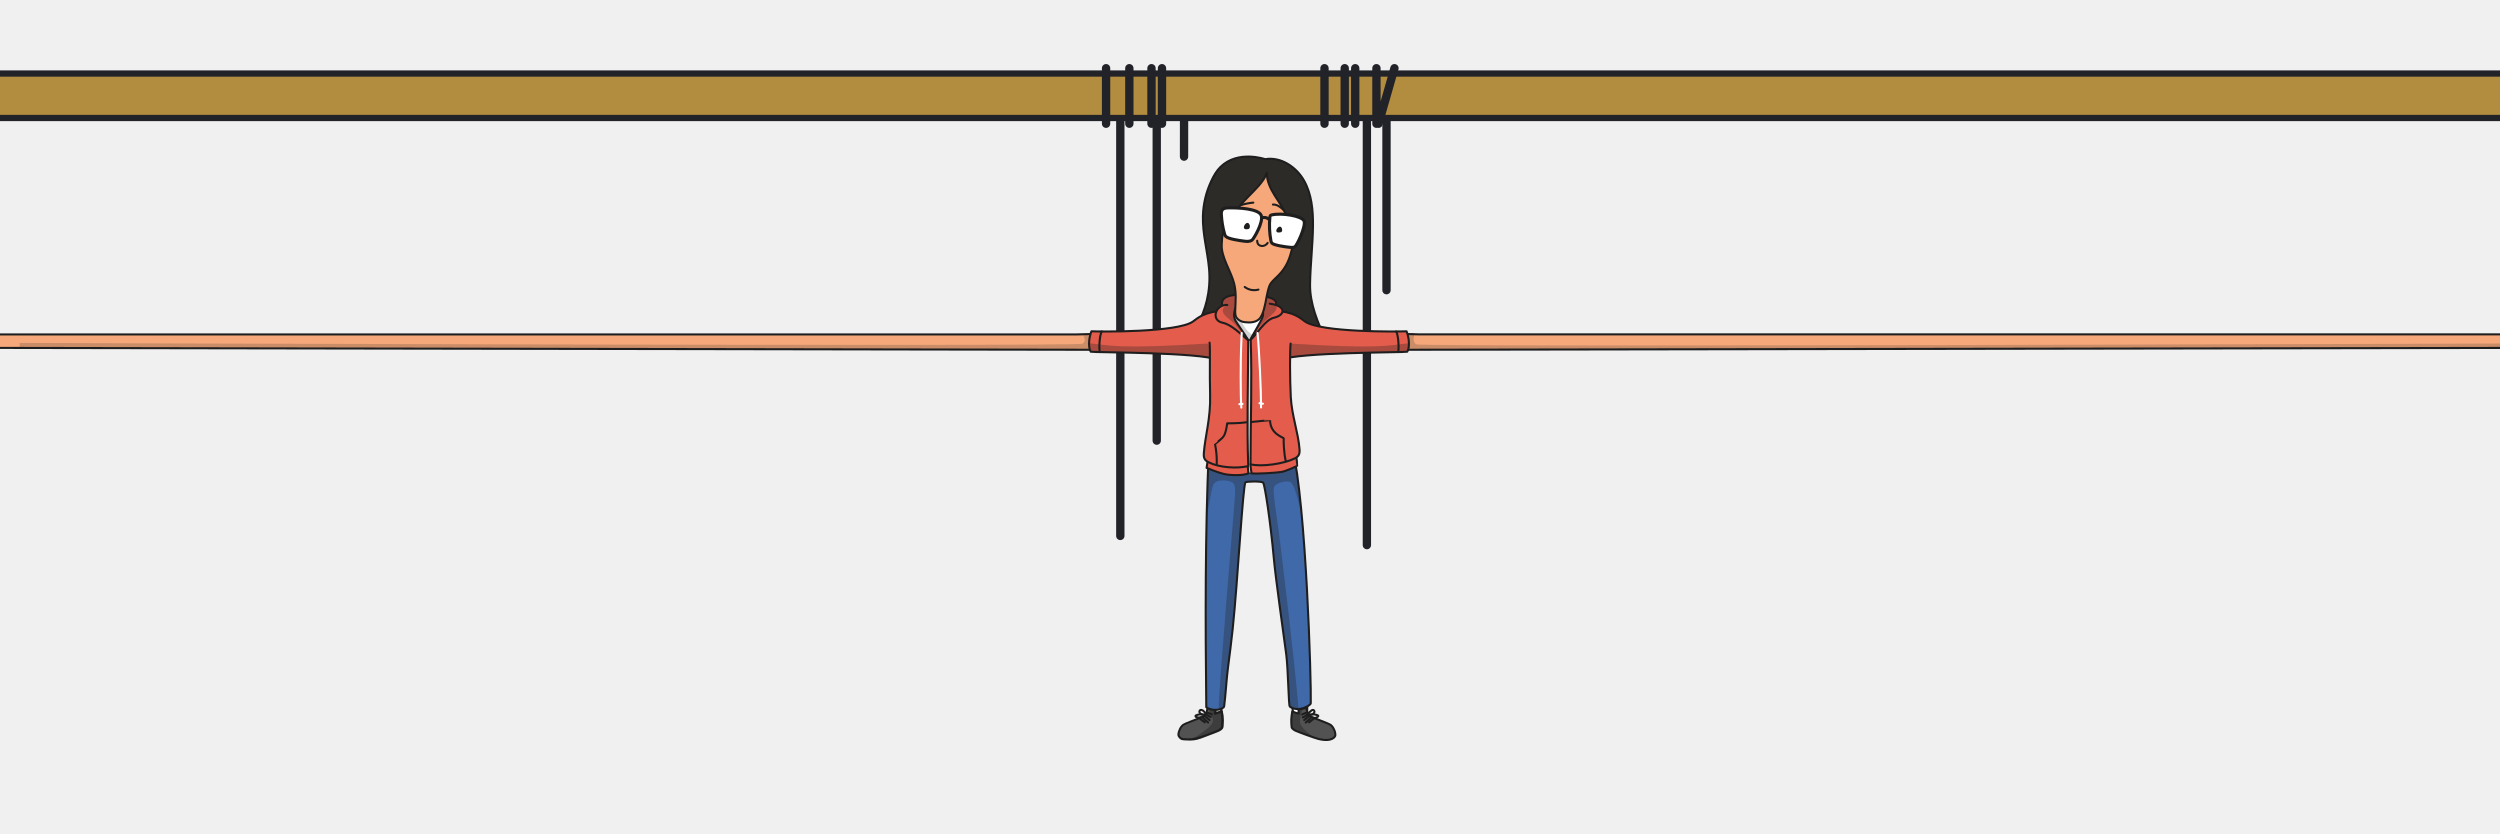
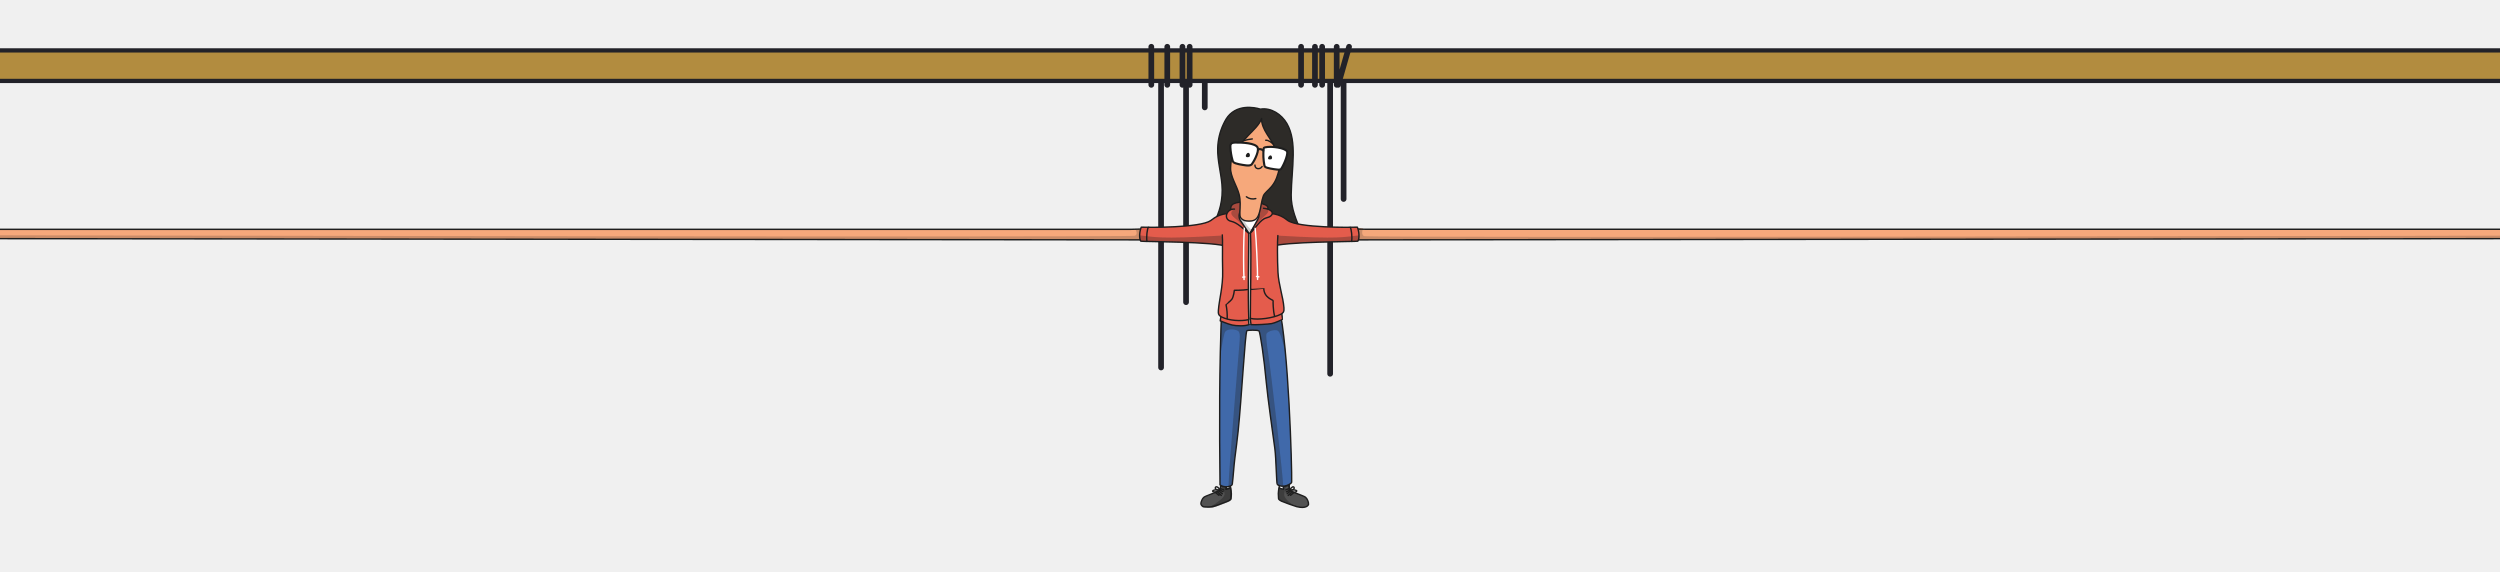
- <svg xmlns="http://www.w3.org/2000/svg" width="2400" height="800" viewBox="0 0 2400 800">
-   <path d="M1136.67 102.36c.07-2.08 0 48 0 48M1110.47 105.12v317.9M1075.5 105.12v409.36M1312.21 105.12v418.17" fill="none" stroke="#222229" stroke-linecap="round" stroke-linejoin="round" stroke-width="8" />
-   <path d="M1214.53 152.81c14.84-2.54 29.74 7.26 37.21 20.33s8.88 28.72 8.72 43.78c-.2 18.68-2.54 37.3-2.8 56s7.26 36.48 15.11 53.44c-14.51 5.17-111 22.4-136.09 3.88-.49-.36 28.12-26.82 24-72.5-1.51-16.81-6.32-33.34-5.88-50.21a84.32 84.32 0 018.11-33.92c2.32-4.91 5-9.76 8.93-13.53 16.89-16.29 42.69-7.27 42.69-7.27z" fill="#2d2b28" stroke="#1e1e1e" stroke-miterlimit="10" stroke-width="2" />
-   <path d="M1241.47 686.7c-.8-9.35-2.93-29.74-2.36-30.29.33-.32 13.06.11 16.18-2.59.3-.25-.17 25.68-.49 32.09M1159.85 681.66c.11-8 .05-24.15.05-24.15a23.44 23.44 0 0014.74.73c-1.05 9.52-1.66 19.48-2.71 29" fill="#fff" stroke="#1e1e1e" stroke-linecap="round" stroke-linejoin="round" stroke-width="2" />
-   <path d="M1254.27 680.17s.62 5.41 2.6 6.93c2.34 1.8 18.49 7.13 20.79 9a11.29 11.29 0 013.06 4.38 11.15 11.15 0 011.2 5.55c-.09.85-2.62 6.74-16.56 3.28-2.85-.7-18.79-6.51-21.45-7.75a8.5 8.5 0 01-2.26-1.36c-1.21-1.1-1.65-1.16-1.73-2.79a52.22 52.22 0 01-.29-6.48 65.5 65.5 0 01.94-8 31.89 31.89 0 006.21 2.14c-.12-.86-.21-3.77-.21-3.77s6.67-2.09 7.7-1.13z" fill="#525252" stroke="#1e1e1e" stroke-linecap="round" stroke-linejoin="round" stroke-width="2" />
-   <path d="M1261.41 689.7c-.92.92-4.14 3.25-4.63 3.73M1258.62 688.84a62.91 62.91 0 01-5.13 4.8M1256.59 687.56a3.16 3.16 0 00-.86.64 34.84 34.84 0 01-3.7 3M1254.85 686.29c0-.11-.23 0-.32.05a8.63 8.63 0 01-3.75 2.28M1254.67 684.05a2.58 2.58 0 00-1 .32 24.81 24.81 0 01-3.33 1.27c-.14 0-.33.18-.24.3M1255.89 685.32a12.18 12.18 0 013.94-3.77 1.79 1.79 0 011.36.24 1.85 1.85 0 01.47 2.29 3.56 3.56 0 01-1.89 1.62 7 7 0 01-2.54.56 2.52 2.52 0 01-1.43-.29" fill="none" stroke="#1e1e1e" stroke-linecap="round" stroke-linejoin="round" stroke-width="2" />
-   <path d="M1256.29 686a6.36 6.36 0 002.57 0 10.14 10.14 0 016.12.72 1.14 1.14 0 01.61.61c.08.28-2.07 2.82-5.74 1.55" fill="none" stroke="#1e1e1e" stroke-linecap="round" stroke-linejoin="round" stroke-width="2" />
-   <path d="M1247.86 692.35c.17-4 1.54-8.15 2.81-12.12-2 .4-4.1 1-4.1 1s.09 2.91.21 3.77a31.89 31.89 0 01-6.21-2.14c-.67 2.87-.71 12.83-.65 14.47.16 4.23 17.5 9.43 22.94 11.19-2.34-1.16-15.28-9.7-15-16.17z" fill="#1e1e1e" opacity=".4" />
-   <path d="M1159 680.17s-.61 5.41-2.59 6.93c-2.34 1.8-18.49 7.13-20.8 9a11.5 11.5 0 00-3.06 4.38 11.14 11.14 0 00-1.19 5.55c.09.85 2.43 3.34 3.2 3.44a40.74 40.74 0 0013.36-.16c2.88-.57 18.78-6.51 21.44-7.75a8.4 8.4 0 002.27-1.36c1.21-1.1 1.65-1.16 1.73-2.79a54.23 54.23 0 00.29-6.48 63.67 63.67 0 00-1-8 31.8 31.8 0 01-6.2 2.14c.12-.86.21-3.77.21-3.77s-6.6-2.09-7.66-1.13z" fill="#525252" />
-   <path d="M1158.14 679.93c-.35 2.12-.72 5.5-2.76 6.67a57 57 0 01-7.89 3.33c-3.13 1.21-6.28 2.38-9.36 3.72a18.29 18.29 0 00-2.77 1.37 11.77 11.77 0 00-3.83 5.32c-.78 1.83-1.83 4.67-.84 6.6a7.9 7.9 0 003.26 3.34 12 12 0 003.49.5 42.8 42.8 0 004.8.19 28.5 28.5 0 006.57-.77 78.28 78.28 0 008-2.74c3.24-1.23 6.48-2.45 9.71-3.71 1.09-.42 2.19-.84 3.27-1.31 1.66-.71 4-2 4.55-3.85a18.23 18.23 0 00.37-3.39 31.4 31.4 0 00.18-3.63 49.35 49.35 0 00-1-9 1.22 1.22 0 00-1.77-.72 32.45 32.45 0 01-5.91 2l1.51 1.16a36.62 36.62 0 00.2-3.77 1.19 1.19 0 00-.86-1.14c-1.32-.39-2.65-.73-4-1a10.89 10.89 0 00-2.72-.33 2.91 2.91 0 00-1.19.34c-.18.1-.75.61-.49.41-.72.54 0 1.78.72 1.23-.35.27-.49-.07-.11.05a1.9 1.9 0 00.25 0c.34.06.68.13 1 .18a22 22 0 012.53.46q1.68.38 3.33.9l-.87-1.14c0 1.25-.07 2.52-.23 3.77-.1.81.84 1.31 1.51 1.15a34.72 34.72 0 006.5-2.25l-1.77-.72a54.15 54.15 0 01.93 7.92 51.48 51.48 0 01-.26 5.69c0 .87 0 1.32-.65 1.91a10.86 10.86 0 01-2.71 1.9c-.77.37-1.56.69-2.35 1-5.61 2.24-11.32 4.34-17.11 6.09a33.46 33.46 0 01-12.21.95 5.75 5.75 0 01-2.86-.54 7.39 7.39 0 01-1.71-1.82c-.56-.82-.28-2-.06-2.9a16.23 16.23 0 011.61-4 7.36 7.36 0 013-3.15c1.08-.57 2.22-1 3.35-1.5 3-1.23 6-2.37 9.07-3.56 2.38-.94 5.15-1.75 7.25-3.24 2.25-1.59 2.91-5.26 3.09-7.84.1-.9-1.59-1.15-1.76-.13z" fill="#1e1e1e" />
-   <path d="M1151.89 689.7a20.28 20.28 0 003 2.49 11.86 11.86 0 011.65 1.24M1154.68 688.84a62.91 62.91 0 005.13 4.8M1156.71 687.56c.33.14 3.26 2.76 4.55 3.69l-.09-.11M1158.76 686.34a10.27 10.27 0 003.51 1.89M1158.63 684.05a2.58 2.58 0 011 .32 24.81 24.81 0 003.33 1.27c.14 0 .32.18.23.3M1157.41 685.32a7.28 7.28 0 00-2.66-3.2 3.64 3.64 0 00-1.29-.57 1.8 1.8 0 00-1.36.24 1.87 1.87 0 00-.47 2.29 3.61 3.61 0 001.9 1.62 7 7 0 002.54.56 2.52 2.52 0 001.43-.29" fill="none" stroke="#1e1e1e" stroke-linecap="round" stroke-linejoin="round" stroke-width="2" />
-   <path d="M1157 686a6.42 6.42 0 01-2.58 0 10.1 10.1 0 00-6.11.72 1.14 1.14 0 00-.61.61.78.78 0 00.27.78 2 2 0 00.76.39 7.45 7.45 0 004.62-.1" fill="none" stroke="#1e1e1e" stroke-linecap="round" stroke-linejoin="round" stroke-width="2" />
-   <path d="M1174.87 690.89a76.72 76.72 0 00-1-8.3 1.21 1.21 0 00-1.76-.72 31.35 31.35 0 01-4.28 1.57c0-.72.07-1.45.09-2.17a1.22 1.22 0 00-.88-1.16 33.24 33.24 0 00-6.24-1.36 1.21 1.21 0 00-1 1.81c1.34 2.36 2.54 4.91 3.66 7.39a7.37 7.37 0 01.79 4.8 10.94 10.94 0 01-2.35 4 24.59 24.59 0 01-3.46 3.06c-1.32 1.06-2.65 2.13-4 3.16a60.77 60.77 0 01-8.29 5.45c-1.29.68-.33 2.39.92 2.19 4.54-.72 9-2.71 13.26-4.29 2.34-.87 4.68-1.75 7-2.67a18.55 18.55 0 005.92-3.3c1.2-1.09 1.3-2.29 1.41-3.84a33.4 33.4 0 00.21-5.62z" fill="#1e1e1e" opacity=".4" />
-   <path fill="#f6a87b" d="M2403.2 320.98H1361.75l-67.45-1.69v16.58L2403.2 334v-13.02z" />
-   <path d="M1359.55 330.56c-4.48-2.83-1.53-9.07-1.72-10.63l-12.85-.62-.82 16.54 1059-2.11v-4s-1039.16 3.65-1043.61.82z" fill="#cb8c68" />
-   <path fill="none" stroke="#1e1e1e" stroke-linecap="round" stroke-linejoin="round" stroke-width="2" d="M1361.75 320.98l-67.45-1.69v16.58L2403.2 334v-13.02H1361.75z" />
-   <path d="M1223.07 298.59c18.47 0 25.8 7.28 29.83 10.11 14.92 10.49 88.69 9.78 97.39 9.35 2.45 5.84 3.31 15.59.65 19.61-2.51.8-104.46.37-122 7.79" fill="#e45c4c" stroke="#1e1e1e" stroke-linecap="round" stroke-linejoin="round" stroke-width="2" />
-   <path d="M1239 329.83l-10 15.62c17.54-7.42 119.49-7 122-7.79 1.8-2.73 2.45-3.15 1.62-8.14-20.94 2.05-25.56 5.65-113.62.31z" fill="#1e1e1e" opacity=".3" />
-   <path d="M1340.26 318.31c1.58 1.23 3.12 13.84 2 19.64" fill="none" stroke="#1e1e1e" stroke-linecap="round" stroke-linejoin="round" stroke-width="2" />
-   <path fill="#f6a87b" d="M-5.03 321.05l1.49 12.93 1104.76 1.89v-16.58l-67.63 1.76H-5.03z" />
-   <path d="M1039.12 330c4.47-2.83.67-7.44.87-9l12.84-.62 1.67 14.9-1035.65-2.07v-4s1015.8 3.66 1020.27.79z" fill="#cb8c68" />
-   <path fill="none" stroke="#1e1e1e" stroke-linecap="round" stroke-linejoin="round" stroke-width="2" d="M1033.59 321.05H-5.03l1.49 12.93 1104.76 1.89v-16.58l-67.63 1.76z" />
-   <path d="M1175 298.59c-18.47 0-25.8 7.28-29.83 10.11-14.91 10.49-88.69 9.78-97.39 9.35-2.45 5.84-3.31 15.59-.65 19.61 2.51.8 104.46.37 122 7.79" fill="#e45c4c" stroke="#1e1e1e" stroke-linecap="round" stroke-linejoin="round" stroke-width="2" />
-   <path d="M1057.76 318.31c-1.58 1.23-3.12 13.84-2 19.64" fill="none" stroke="#1e1e1e" stroke-linecap="round" stroke-linejoin="round" stroke-width="2" />
-   <path d="M1159.39 329.83l10 15.62c-17.53-7.42-119.48-7-122-7.79-1.81-2.73-2.46-3.15-1.63-8.14 20.93 2.05 25.55 5.65 113.63.31z" fill="#1e1e1e" opacity=".3" />
-   <path d="M1160.51 430.86c-3.64 82.61-3.37 165.27-2.48 248 6.22 4.75 16.77 2.23 17.17-.92 1.27-9.74 2.31-26.6 3.58-36.33 1.62-12.55 3.25-25.1 4.58-37.68 4.89-46.33 9.79-137.88 12.27-140.9.71-.88 15.38-1.38 17 .37s7.09 38 10.22 72.33c1.88 20.68 9.23 71.81 11.93 92.4 1.89 14.42 2.22 49.28 3.43 50.16 8.4 6.18 20.07-1.34 20.12-3.07.6-18.93-4.4-191.27-17.74-245.67z" fill="#4069aa" stroke="#1e1e1e" stroke-linecap="round" stroke-linejoin="round" stroke-width="2" />
-   <path d="M1235.5 349s-9.34-41.44-13.15-47.18c-1.3-2-38.95-2.16-42.94 1.26s-11.65 48.34-11.65 48.34z" fill="#fff" />
-   <path d="M1236.41 348.77c-1.8-9.2-4-18.32-6.41-27.39a169.83 169.83 0 00-4.88-16.41c-.48-1.29-1-3.46-2.25-4.29s-2.81-.78-4-.92a145 145 0 00-17.06-.6 118.21 118.21 0 00-18 1.12 12.63 12.63 0 00-4.86 1.45 7.38 7.38 0 00-2.32 3.62 96.73 96.73 0 00-4.13 15c-2.24 10-4.12 20.08-5.88 30.17 0 .19-.07.39-.1.58a1.41 1.41 0 001.33 1.76c7.65-.26 15.3-.61 22.94-.89 12.16-.44 24.37-.7 36.5-1.6l6-.45 1.68-.13c.13 0 .71-.08.45 0h.17c.9 0 .9-1.43 0-1.4h-6.83c-5.38 0-10.73.09-16.11.29-12.17.44-24.34.8-36.5 1.23-2.77.1-5.54.13-8.31.24l1.34 1.75c1.43-8.42 3-16.83 4.83-25.18 1.21-5.59 2.46-11.19 4.09-16.67.31-1 .63-2 1-3a12.05 12.05 0 01.81-1.91q.2-.37.42-.72c-.2.31.36-.31 0-.05a4.19 4.19 0 01.69-.38c-.3.13 0 0 .17-.06l.6-.19c4.85-1.41 10.25-1.5 15.27-1.72a175.76 175.76 0 0118.22 0 37 37 0 015.49.57c.26.06.51.12.77.2s.07 0 .08 0-.2-.14-.2-.21.19.35.29.55a11.6 11.6 0 01.51 1.07 109.58 109.58 0 014.55 14.39c2.75 10 5.13 20.08 7.72 30.11 0 .2.11.39.16.59.25 1.17 1.99.71 1.76-.52z" fill="#1e1e1e" />
-   <path d="M1235.5 349c-1.44-33.34-35.79-8.66-46.18-48-31.12 16.48 46.18 48 46.18 48z" fill="#1e1e1e" opacity=".2" />
-   <path d="M1225.35 493.85c-1.9-11.64-3.42-24.84-2-27 2.43-3.57 12.55-6 15.65-3.78 5.43 3.84 9.67 29.89 10.86 33.26-2.49-27.63-5.56-52-9.29-67.14l-80.42 1.35q-1.53 34.76-2.21 69.51c.12-1.05 4.33-26.52 6.46-33.74s15.41-5.45 18.94-2.95 2.27 11.29 1.76 18.73c-.92 13.4-14.88 174.47-15.23 199.63 2.79-.59 4.85-1.84 5-3.2 1.27-9.77 2.32-26.69 3.58-36.47 1.64-12.59 3.27-25.19 4.6-37.82 4.91-46.51 9.83-138.4 12.32-141.44.72-.88 15.44-1.38 17.11.37s7.11 38.12 10.26 72.61c1.89 20.76 9.27 72.08 12 92.75 1.89 14.48 2.22 49.47 3.43 50.36a12.72 12.72 0 008.32 2.38c.68-7.26-17.41-164.5-21.14-187.41z" fill="#1e1e1e" opacity=".3" />
-   <path d="M1197.33 326.19l4.39.34c1.6 59.78 1.65 127.65 1.65 127.65l-6.11.15c-10.77-65 .07-128.14.07-128.14z" fill="#d8d8d8" stroke="#1e1e1e" stroke-linecap="round" stroke-linejoin="round" />
-   <path d="M1200.7 445.35c-.51 2.85.59 6.19.7 9.09 5 .65 23.79-.54 28.79-1.38s15.06-5.75 15.17-5.93-.6-7.17-1.1-10.41M1160 439.24c-.67 3.05-1.67 9.93-1.67 9.93s11 4.62 16.8 5.9 17.95 1.78 23.35-.65a77 77 0 01-.66-10.42" fill="#e45c4c" stroke="#1e1e1e" stroke-linecap="round" stroke-linejoin="round" stroke-width="2" />
-   <path d="M1161.19 328.92c.77 6.38-.11 28.4.52 50.34s-4.89 40-6 55.43c-.17 2.16-.21 4.49 1 6.3a9.32 9.32 0 003.73 2.87c9.86 5 27.16 6.26 37.88 3.56-1.48-40.5-.12-80.41 0-121.06l-21-23.57" fill="#e45c4c" stroke="#1e1e1e" stroke-linecap="round" stroke-linejoin="round" stroke-width="2" />
-   <path d="M1196.36 405.42c-6 1-18.27 1-18.27 1s-.94 9.06-3.56 12.63c-2 2.72-8.16 7.11-8.13 7.25a80.22 80.22 0 011.65 19.61" fill="none" stroke="#1e1e1e" stroke-linecap="round" stroke-linejoin="round" stroke-width="2" />
-   <path d="M1239 329.83c-.77 6.38-.77 33.79.16 51.4s7.22 34.37 8.36 49.76c.16 2.16.21 4.5-1 6.3a9.24 9.24 0 01-3.73 2.87c-9.86 5-31.58 8.26-42.3 5.56 0-41.1 1.58-79.21.18-119.9l21.5-33.82" fill="#e45c4c" stroke="#1e1e1e" stroke-linecap="round" stroke-linejoin="round" stroke-width="2" />
-   <path d="M1201.66 405.08c6.07-.58 17.59-1.84 17.59-1.71.19 13.89 13.45 16.42 13.15 17.65s.06 14.15 1.94 21.66" fill="none" stroke="#1e1e1e" stroke-linecap="round" stroke-linejoin="round" stroke-width="2" />
-   <path d="M1178.21 292.74c-11.31-.75-16.22 14.71-4.55 17.09 8.48 1.73 17.67 11 24.24 16.53-1.3-3.36-10.86-16.59-12-18.77-2.38-4.75-.76-10.44 1.53-15.23 1.46-3.06 5.34-9.46 5.34-9.46-3.53 0-21.82-.65-19.51 10.17M1218.94 291.55c15.83 2 15.46 10.84 3.91 13.52-8.48 2-16.06 15.74-22.62 21.46 1.29-3.49 11.28-19.12 12.09-23 2-9.22-8.64-20.33-8.64-20.33a47 47 0 0110.5 1.33c2.5.61 12.67 2.55 10.71 7.72" fill="#e45c4c" stroke="#1e1e1e" stroke-linecap="round" stroke-linejoin="round" stroke-width="2" />
-   <path d="M1177.72 292.7c-11.37 7.83 5 13.57 9.19 20.43 4.71 4.63 13.66 16.5 8.22 8.38-15-19.72-10.9-24.05-2.31-38.61-10.39-3.35-29.58 10.57-15.1 9.8zM1212.32 303.55c-.13 1.34-10.06 18.58-10.85 21.26 14.59-24.42 27.91-23.76 23-32.82 6.06-3-16.57-9.56-20.75-8.77 3.9 2.38 9.37 14.1 8.6 20.33z" fill="#1e1e1e" opacity=".3" />
-   <path d="M1207.22 319.7c1.6 15 3.48 56.39 3.39 71.45M1209.13 387.06c1.09.15 2.17.32 3.25.5M1192 319.66l-.57 14.86c-.44 11.16-.62 45.66.25 56.79M1189.81 388a10.85 10.85 0 013-.25" fill="none" stroke="#fff" stroke-linecap="round" stroke-linejoin="round" stroke-width="2" />
-   <path d="M1216.18 165.82c-2.73 8.58-11.92 16.81-18.16 23.3-9.46 9.85-19.52 21.84-23.8 34.81-1.14 3.44-1.13 7-1.36 10.58-.77 12.13 8.88 25.71 11.85 37.49 2.3 9.15 1.44 16.21 1.12 25.64-.08 2.47-.11 5.45 1.3 7.48a11.25 11.25 0 007.63 4.14c4.67.61 9.85.48 13.52-2.49 2.74-2.22 4.16-6.62 5.13-10 2.1-7.36 2.6-15.16 5.23-22.35 1.56-4.26 7.13-7.84 11.65-13.38 6.58-8.07 8.52-15.84 10.8-25.1s-2.81-19.22-6-28.2c-2.61-7.3-7.36-13.6-11.45-20.2s-7.64-13.96-7.46-21.72z" fill="#f6a87b" stroke="#1e1e1e" stroke-linecap="round" stroke-linejoin="round" stroke-width="2" />
-   <path d="M1191.41 196.84a59.73 59.73 0 0111.76-2.33M1222 196.35c4.23-.4 8.77 3.82 10 5" fill="none" stroke="#1e1e1e" stroke-linecap="round" stroke-miterlimit="10" stroke-width="2" />
-   <path d="M1178.86 199.56c-1.94.06-4.11.29-5.35 1.78-1.1 1.31-1.12 3.19-1 4.9a82.35 82.35 0 003 18.12 5.79 5.79 0 001.32 2.68c2.39 2.34 12.42 3.81 17.56 4.47 2.59.33 5.45.49 7.57-1 1.61-1.16 11.4-17.67 8.71-23.91s-21.67-7.32-31.81-7.04zM1220.92 206.31a2.48 2.48 0 00-1.28.59 2.76 2.76 0 00-.57 1.7 79.4 79.4 0 001 22.51 4.43 4.43 0 001 2.35c1.83 1.91 12.1 3.49 17.56 4a8.45 8.45 0 004.24-.38c2-.88 11.13-20.15 9-25s-21.53-7.98-30.95-5.77z" fill="#fff" stroke="#1e1e1e" stroke-linecap="round" stroke-linejoin="round" stroke-width="3" />
-   <path d="M1211.35 209.24a6.27 6.27 0 017 1.49" fill="none" stroke="#1e1e1e" stroke-linecap="round" stroke-linejoin="round" stroke-width="3" />
-   <path d="M1199.87 216.71c-2.1-8.64-11.27 6.1-.89 3a3.6 3.6 0 00.89-3zM1230.93 220.82c-1.14-9.44-11.69 5-.83 2a2.83 2.83 0 00.83-2z" fill="#1e1e1e" />
-   <path d="M1194.94 275.49a15 15 0 0013.15 2.52M1206.92 231.14c-.14 6 7.21 6.55 10 2.06" fill="#f6a87b" stroke="#1e1e1e" stroke-linecap="round" stroke-linejoin="round" stroke-width="2" />
-   <path fill="none" stroke="#222229" stroke-linecap="round" stroke-linejoin="round" stroke-width="8" d="M1331.04 102.36v176.22" />
-   <path fill="#b28c3f" stroke="#222229" stroke-linejoin="round" stroke-width="6" d="M-17.47 70.59h2426.19v42.69H-17.47z" />
-   <path fill="none" stroke="#222229" stroke-linecap="round" stroke-linejoin="round" stroke-width="8" d="M1105.43 65.47v53.32M1115.51 65.47v53.32M1271.51 65.47v53.32M1301.01 65.47v53.32M1321.38 65.47v53.32M1290.93 65.47v53.32M1084.17 65.47v53.32M1061.83 65.47v53.32M1338.68 65.47l-15.28 53.32" />
+ <svg xmlns="http://www.w3.org/2000/svg" width="3500" height="800" viewBox="0 0 3500 800">
+   <path d="M1686.67 102.36c.07-2.08 0 48 0 48M1660.47 105.12v317.9M1625.5 105.12v409.36M1862.21 105.12v418.17" fill="none" stroke="#222229" stroke-linecap="round" stroke-linejoin="round" stroke-width="8" />
+   <path d="M1764.53 152.81c14.84-2.54 29.74 7.26 37.21 20.33s8.88 28.72 8.72 43.78c-.2 18.68-2.54 37.3-2.8 56s7.26 36.48 15.11 53.44c-14.51 5.17-111 22.4-136.09 3.88-.49-.36 28.12-26.82 24-72.5-1.51-16.81-6.32-33.34-5.88-50.21a84.32 84.32 0 018.11-33.92c2.32-4.91 5-9.76 8.93-13.53 16.89-16.29 42.69-7.27 42.69-7.27z" fill="#2d2b28" stroke="#1e1e1e" stroke-miterlimit="10" stroke-width="2" />
+   <path d="M1791.47 686.7c-.8-9.35-2.93-29.74-2.36-30.29.33-.32 13.06.11 16.18-2.59.3-.25-.17 25.68-.49 32.09M1709.85 681.66c.11-8 .05-24.15.05-24.15a23.44 23.44 0 0014.74.73c-1.05 9.52-1.66 19.48-2.71 29" fill="#fff" stroke="#1e1e1e" stroke-linecap="round" stroke-linejoin="round" stroke-width="2" />
+   <path d="M1804.27 680.17s.62 5.41 2.6 6.93c2.34 1.8 18.49 7.13 20.79 9a11.29 11.29 0 013.06 4.38 11.15 11.15 0 011.2 5.55c-.09.85-2.62 6.74-16.56 3.28-2.85-.7-18.79-6.51-21.45-7.75a8.5 8.5 0 01-2.26-1.36c-1.21-1.1-1.65-1.16-1.73-2.79a52.22 52.22 0 01-.29-6.48 65.5 65.5 0 01.94-8 31.89 31.89 0 006.21 2.14c-.12-.86-.21-3.77-.21-3.77s6.67-2.09 7.7-1.13z" fill="#525252" stroke="#1e1e1e" stroke-linecap="round" stroke-linejoin="round" stroke-width="2" />
+   <path d="M1811.41 689.7c-.92.92-4.14 3.25-4.63 3.73M1808.62 688.84a62.91 62.91 0 01-5.13 4.8M1806.59 687.56a3.16 3.16 0 00-.86.64 34.84 34.84 0 01-3.7 3M1804.85 686.29c0-.11-.23 0-.32.05a8.63 8.63 0 01-3.75 2.28M1804.67 684.05a2.58 2.58 0 00-1 .32 24.81 24.81 0 01-3.33 1.27c-.14 0-.33.18-.24.3M1805.89 685.32a12.18 12.18 0 013.94-3.77 1.79 1.79 0 011.36.24 1.85 1.85 0 01.47 2.29 3.56 3.56 0 01-1.89 1.62 7 7 0 01-2.54.56 2.52 2.52 0 01-1.43-.29" fill="none" stroke="#1e1e1e" stroke-linecap="round" stroke-linejoin="round" stroke-width="2" />
+   <path d="M1806.29 686a6.36 6.36 0 002.57 0 10.14 10.14 0 016.12.72 1.14 1.14 0 01.61.61c.08.28-2.07 2.82-5.74 1.55" fill="none" stroke="#1e1e1e" stroke-linecap="round" stroke-linejoin="round" stroke-width="2" />
+   <path d="M1797.86 692.35c.17-4 1.54-8.15 2.81-12.12-2 .4-4.1 1-4.1 1s.09 2.91.21 3.77a31.89 31.89 0 01-6.21-2.14c-.67 2.87-.71 12.83-.65 14.47.16 4.23 17.5 9.43 22.94 11.19-2.34-1.16-15.28-9.7-15-16.17z" fill="#1e1e1e" opacity=".4" />
+   <path d="M1709 680.17s-.61 5.41-2.59 6.93c-2.34 1.8-18.49 7.13-20.8 9a11.5 11.5 0 00-3.06 4.38 11.14 11.14 0 00-1.19 5.55c.09.85 2.43 3.34 3.2 3.44a40.74 40.74 0 0013.36-.16c2.88-.57 18.78-6.51 21.44-7.75a8.4 8.4 0 002.27-1.36c1.21-1.1 1.65-1.16 1.73-2.79a54.23 54.23 0 00.29-6.48 63.67 63.67 0 00-1-8 31.8 31.8 0 01-6.2 2.14c.12-.86.21-3.77.21-3.77s-6.6-2.09-7.66-1.13z" fill="#525252" />
+   <path d="M1708.14 679.93c-.35 2.12-.72 5.5-2.76 6.67a57 57 0 01-7.89 3.33c-3.13 1.21-6.28 2.38-9.36 3.72a18.29 18.29 0 00-2.77 1.37 11.77 11.77 0 00-3.83 5.32c-.78 1.83-1.83 4.67-.84 6.6a7.9 7.9 0 003.26 3.34 12 12 0 003.49.5 42.8 42.8 0 004.8.19 28.5 28.5 0 006.57-.77 78.28 78.28 0 008-2.74c3.24-1.23 6.48-2.45 9.71-3.71 1.09-.42 2.19-.84 3.27-1.31 1.66-.71 4-2 4.55-3.85a18.23 18.23 0 00.37-3.39 31.4 31.4 0 00.18-3.63 49.35 49.35 0 00-1-9 1.22 1.22 0 00-1.77-.72 32.45 32.45 0 01-5.91 2l1.51 1.16a36.62 36.62 0 00.2-3.77 1.19 1.19 0 00-.86-1.14c-1.32-.39-2.65-.73-4-1a10.89 10.89 0 00-2.72-.33 2.91 2.91 0 00-1.19.34c-.18.1-.75.61-.49.41-.72.54 0 1.78.72 1.23-.35.27-.49-.07-.11.05a1.9 1.9 0 00.25 0c.34.06.68.13 1 .18a22 22 0 012.53.46q1.68.38 3.33.9l-.87-1.14c0 1.25-.07 2.52-.23 3.77-.1.81.84 1.31 1.51 1.15a34.72 34.72 0 006.5-2.25l-1.77-.72a54.15 54.15 0 01.93 7.92 51.48 51.48 0 01-.26 5.69c0 .87 0 1.32-.65 1.91a10.86 10.86 0 01-2.71 1.9c-.77.37-1.56.69-2.35 1-5.61 2.24-11.32 4.34-17.11 6.09a33.46 33.46 0 01-12.21.95 5.75 5.75 0 01-2.86-.54 7.39 7.39 0 01-1.71-1.82c-.56-.82-.28-2-.06-2.9a16.23 16.23 0 011.61-4 7.36 7.36 0 013-3.15c1.08-.57 2.22-1 3.35-1.5 3-1.23 6-2.37 9.07-3.56 2.38-.94 5.15-1.75 7.25-3.24 2.25-1.59 2.91-5.26 3.09-7.84.1-.9-1.59-1.15-1.76-.13z" fill="#1e1e1e" />
+   <path d="M1701.89 689.7a20.28 20.28 0 003 2.49 11.86 11.86 0 011.65 1.24M1704.68 688.84a62.91 62.91 0 005.13 4.8M1706.71 687.56c.33.14 3.26 2.76 4.55 3.69l-.09-.11M1708.76 686.34a10.27 10.27 0 003.51 1.89M1708.63 684.05a2.58 2.58 0 011 .32 24.81 24.81 0 003.33 1.27c.14 0 .32.18.23.3M1707.41 685.32a7.28 7.28 0 00-2.66-3.2 3.64 3.64 0 00-1.29-.57 1.8 1.8 0 00-1.36.24 1.87 1.87 0 00-.47 2.29 3.61 3.61 0 001.9 1.62 7 7 0 002.54.56 2.52 2.52 0 001.43-.29" fill="none" stroke="#1e1e1e" stroke-linecap="round" stroke-linejoin="round" stroke-width="2" />
+   <path d="M1707 686a6.42 6.42 0 01-2.58 0 10.1 10.1 0 00-6.11.72 1.14 1.14 0 00-.61.61.78.78 0 00.27.78 2 2 0 00.76.39 7.45 7.45 0 004.62-.1" fill="none" stroke="#1e1e1e" stroke-linecap="round" stroke-linejoin="round" stroke-width="2" />
+   <path d="M1724.87 690.89a76.72 76.72 0 00-1-8.3 1.21 1.21 0 00-1.76-.72 31.35 31.35 0 01-4.28 1.57c0-.72.07-1.45.09-2.17a1.22 1.22 0 00-.88-1.16 33.24 33.24 0 00-6.24-1.36 1.21 1.21 0 00-1 1.81c1.34 2.36 2.54 4.91 3.66 7.39a7.37 7.37 0 01.79 4.8 10.94 10.94 0 01-2.35 4 24.59 24.59 0 01-3.46 3.06c-1.32 1.06-2.65 2.13-4 3.16a60.77 60.77 0 01-8.29 5.45c-1.29.68-.33 2.39.92 2.19 4.54-.72 9-2.71 13.26-4.29 2.34-.87 4.68-1.75 7-2.67a18.55 18.55 0 005.92-3.3c1.2-1.09 1.3-2.29 1.41-3.84a33.4 33.4 0 00.21-5.62z" fill="#1e1e1e" opacity=".4" />
+   <path fill="#f6a87b" d="M3597.95 320.98h-1686.2l-67.45-1.69v16.58L3597.95 334v-13.02z" />
+   <path d="M1909.55 330.56c-4.48-2.83-1.53-9.07-1.72-10.63l-12.85-.62-.82 16.54L3598 333.74v-4s-1684 3.65-1688.45.82z" fill="#cb8c68" />
+   <path fill="none" stroke="#1e1e1e" stroke-linecap="round" stroke-linejoin="round" stroke-width="2" d="M1911.75 320.98l-67.45-1.69v16.58L3597.95 334v-13.02h-1686.2z" />
+   <path d="M1773.07 298.59c18.47 0 25.8 7.28 29.83 10.11 14.92 10.49 88.69 9.78 97.39 9.35 2.45 5.84 3.31 15.59.65 19.61-2.51.8-104.46.37-122 7.79" fill="#e45c4c" stroke="#1e1e1e" stroke-linecap="round" stroke-linejoin="round" stroke-width="2" />
+   <path d="M1789 329.83l-10 15.62c17.54-7.42 119.49-7 122-7.79 1.8-2.73 2.45-3.15 1.62-8.14-20.94 2.05-25.56 5.65-113.62.31z" fill="#1e1e1e" opacity=".3" />
+   <path d="M1890.26 318.31c1.58 1.23 3.12 13.84 2 19.64" fill="none" stroke="#1e1e1e" stroke-linecap="round" stroke-linejoin="round" stroke-width="2" />
+   <path fill="#f6a87b" d="M-112.9 321.05l1.48 12.93 1762.64 1.89v-16.58l-67.63 1.76H-112.9z" />
+   <path d="M1589.12 330c4.47-2.83.67-7.44.87-9l12.84-.62 1.67 14.9L-89 333.21v-4s1673.65 3.66 1678.12.79z" fill="#cb8c68" />
+   <path fill="none" stroke="#1e1e1e" stroke-linecap="round" stroke-linejoin="round" stroke-width="2" d="M1583.59 321.05H-112.9l1.48 12.93 1762.64 1.89v-16.58l-67.63 1.76z" />
+   <path d="M1725 298.59c-18.47 0-25.8 7.28-29.83 10.11-14.91 10.49-88.69 9.78-97.39 9.35-2.45 5.84-3.31 15.59-.65 19.61 2.51.8 104.46.37 122 7.79" fill="#e45c4c" stroke="#1e1e1e" stroke-linecap="round" stroke-linejoin="round" stroke-width="2" />
+   <path d="M1607.76 318.31c-1.58 1.23-3.12 13.84-2 19.64" fill="none" stroke="#1e1e1e" stroke-linecap="round" stroke-linejoin="round" stroke-width="2" />
+   <path d="M1709.39 329.83l10 15.62c-17.53-7.42-119.48-7-122-7.79-1.81-2.73-2.46-3.15-1.63-8.14 20.93 2.05 25.55 5.65 113.63.31z" fill="#1e1e1e" opacity=".3" />
+   <path d="M1710.51 430.86c-3.64 82.61-3.37 165.27-2.48 248 6.22 4.75 16.77 2.23 17.17-.92 1.27-9.74 2.31-26.6 3.58-36.33 1.62-12.55 3.25-25.1 4.58-37.68 4.89-46.33 9.79-137.88 12.27-140.9.71-.88 15.38-1.38 17 .37s7.09 38 10.22 72.33c1.88 20.68 9.23 71.81 11.93 92.4 1.89 14.42 2.22 49.28 3.43 50.16 8.4 6.18 20.07-1.34 20.12-3.07.6-18.93-4.4-191.27-17.74-245.67z" fill="#4069aa" stroke="#1e1e1e" stroke-linecap="round" stroke-linejoin="round" stroke-width="2" />
+   <path d="M1785.5 349s-9.34-41.44-13.15-47.18c-1.3-2-38.95-2.16-42.94 1.26s-11.65 48.34-11.65 48.34z" fill="#fff" />
+   <path d="M1786.41 348.77c-1.8-9.2-4-18.32-6.41-27.39a170.54 170.54 0 00-4.89-16.4c-.48-1.29-1-3.47-2.24-4.3s-2.81-.78-4-.91a140.78 140.78 0 00-17.06-.6 116.94 116.94 0 00-18 1.11 12.64 12.64 0 00-4.86 1.46c-1.22.8-1.79 2.31-2.32 3.61a96.73 96.73 0 00-4.13 15c-2.24 10-4.12 20.08-5.88 30.17 0 .19-.06.39-.1.59a1.41 1.41 0 001.33 1.75c7.65-.27 15.3-.62 22.94-.89 12.16-.45 24.37-.71 36.5-1.61l6-.44 1.68-.13c.13 0 .71-.08.45 0h.17c.9 0 .9-1.43 0-1.4h-6.83c-5.38 0-10.73.1-16.11.29-12.17.45-24.34.81-36.5 1.24-2.77.09-5.54.13-8.31.23l1.34 1.75c1.42-8.42 3-16.83 4.83-25.18 1.2-5.59 2.45-11.19 4.09-16.67.3-1 .62-2 1-3a11.66 11.66 0 01.8-1.92c.13-.24.28-.48.43-.72-.2.31.36-.3 0 0a4 4 0 01.7-.39c-.3.14 0 0 .17-.05l.6-.19c4.85-1.42 10.25-1.5 15.27-1.72a175.76 175.76 0 0118.22 0 36.93 36.93 0 015.49.58 5.12 5.12 0 01.77.2c.22.07 0 0 0 0s.08 0 .09.05-.2-.13-.21-.2.2.35.3.54q.27.54.51 1.08a112.67 112.67 0 014.55 14.39c2.75 10 5.12 20.08 7.71 30.11 0 .2.11.39.16.59.24 1.06 1.98.6 1.75-.63z" fill="#1e1e1e" />
+   <path d="M1785.5 349c-1.44-33.34-35.79-8.66-46.18-48-31.12 16.48 46.18 48 46.18 48z" fill="#1e1e1e" opacity=".2" />
+   <path d="M1775.35 493.85c-1.9-11.64-3.42-24.84-2-27 2.43-3.57 12.55-6 15.65-3.78 5.43 3.84 9.67 29.89 10.86 33.26-2.49-27.63-5.56-52-9.29-67.14l-80.42 1.35q-1.53 34.76-2.21 69.51c.12-1.05 4.33-26.52 6.46-33.74s15.41-5.45 18.94-2.95 2.27 11.29 1.76 18.73c-.92 13.4-14.88 174.47-15.23 199.63 2.79-.59 4.85-1.84 5-3.2 1.27-9.77 2.32-26.69 3.58-36.47 1.64-12.59 3.27-25.19 4.6-37.82 4.91-46.51 9.83-138.4 12.32-141.44.72-.88 15.44-1.38 17.11.37s7.11 38.12 10.26 72.61c1.89 20.76 9.27 72.08 12 92.75 1.89 14.48 2.22 49.47 3.43 50.36a12.72 12.72 0 008.32 2.38c.68-7.26-17.41-164.5-21.14-187.41z" fill="#1e1e1e" opacity=".3" />
+   <path d="M1747.33 326.19l4.39.34c1.6 59.78 1.65 127.65 1.65 127.65l-6.11.15c-10.77-65 .07-128.14.07-128.14z" fill="#d8d8d8" stroke="#1e1e1e" stroke-linecap="round" stroke-linejoin="round" />
+   <path d="M1750.7 445.35c-.51 2.85.59 6.19.7 9.09 5 .65 23.79-.54 28.79-1.38s15.06-5.75 15.17-5.93-.6-7.17-1.1-10.41M1710 439.24c-.67 3.05-1.67 9.93-1.67 9.93s11 4.62 16.8 5.9 17.95 1.78 23.35-.65a77 77 0 01-.66-10.42" fill="#e45c4c" stroke="#1e1e1e" stroke-linecap="round" stroke-linejoin="round" stroke-width="2" />
+   <path d="M1711.19 328.92c.77 6.38-.11 28.4.52 50.34s-4.89 40-6 55.43c-.17 2.16-.21 4.49 1 6.3a9.32 9.32 0 003.73 2.87c9.86 5 27.16 6.26 37.88 3.56-1.48-40.5-.12-80.41 0-121.06l-21-23.57" fill="#e45c4c" stroke="#1e1e1e" stroke-linecap="round" stroke-linejoin="round" stroke-width="2" />
+   <path d="M1746.36 405.42c-6 1-18.27 1-18.27 1s-.94 9.06-3.56 12.63c-2 2.72-8.16 7.11-8.13 7.25a80.22 80.22 0 011.65 19.61" fill="none" stroke="#1e1e1e" stroke-linecap="round" stroke-linejoin="round" stroke-width="2" />
+   <path d="M1789 329.83c-.77 6.38-.77 33.79.16 51.4s7.22 34.37 8.36 49.76c.16 2.16.21 4.5-1 6.3a9.24 9.24 0 01-3.73 2.87c-9.86 5-31.58 8.26-42.3 5.56 0-41.1 1.58-79.21.18-119.9l21.5-33.82" fill="#e45c4c" stroke="#1e1e1e" stroke-linecap="round" stroke-linejoin="round" stroke-width="2" />
+   <path d="M1751.66 405.08c6.07-.58 17.59-1.84 17.59-1.71.19 13.89 13.45 16.42 13.15 17.65s.06 14.15 1.94 21.66" fill="none" stroke="#1e1e1e" stroke-linecap="round" stroke-linejoin="round" stroke-width="2" />
+   <path d="M1728.21 292.74c-11.31-.75-16.22 14.71-4.55 17.09 8.48 1.73 17.67 11 24.24 16.53-1.3-3.36-10.86-16.59-12-18.77-2.38-4.75-.76-10.44 1.53-15.23 1.46-3.06 5.34-9.46 5.34-9.46-3.53 0-21.82-.65-19.51 10.17M1768.94 291.55c15.83 2 15.46 10.84 3.91 13.52-8.48 2-16.06 15.74-22.62 21.46 1.29-3.49 11.28-19.12 12.09-23 2-9.22-8.64-20.33-8.64-20.33a47 47 0 0110.5 1.33c2.5.61 12.67 2.55 10.71 7.72" fill="#e45c4c" stroke="#1e1e1e" stroke-linecap="round" stroke-linejoin="round" stroke-width="2" />
+   <path d="M1727.72 292.7c-11.37 7.83 5 13.57 9.19 20.43 4.71 4.63 13.66 16.5 8.22 8.38-15-19.72-10.9-24.05-2.31-38.61-10.39-3.35-29.58 10.57-15.1 9.8zM1762.32 303.55c-.13 1.34-10.06 18.58-10.85 21.26 14.59-24.42 27.91-23.76 23-32.82 6.06-3-16.57-9.56-20.75-8.77 3.9 2.38 9.37 14.1 8.6 20.33z" fill="#1e1e1e" opacity=".3" />
+   <path d="M1757.22 319.7c1.6 15 3.48 56.39 3.39 71.45M1759.13 387.06c1.09.15 2.17.32 3.25.5M1742 319.66l-.57 14.86c-.44 11.16-.62 45.66.25 56.79M1739.81 388a10.85 10.85 0 013-.25" fill="none" stroke="#fff" stroke-linecap="round" stroke-linejoin="round" stroke-width="2" />
+   <path d="M1766.18 165.82c-2.73 8.58-11.92 16.81-18.16 23.3-9.46 9.85-19.52 21.84-23.8 34.81-1.14 3.44-1.13 7-1.36 10.58-.77 12.13 8.88 25.71 11.85 37.49 2.3 9.15 1.44 16.21 1.12 25.64-.08 2.47-.11 5.45 1.3 7.48a11.25 11.25 0 007.63 4.14c4.67.61 9.85.48 13.52-2.49 2.74-2.22 4.16-6.62 5.13-10 2.1-7.36 2.6-15.16 5.23-22.35 1.56-4.26 7.13-7.84 11.65-13.38 6.58-8.07 8.52-15.84 10.8-25.1s-2.81-19.22-6-28.2c-2.61-7.3-7.36-13.6-11.45-20.2s-7.64-13.96-7.46-21.72z" fill="#f6a87b" stroke="#1e1e1e" stroke-linecap="round" stroke-linejoin="round" stroke-width="2" />
+   <path d="M1741.41 196.84a59.73 59.73 0 0111.76-2.33M1772 196.35c4.23-.4 8.77 3.82 10 5" fill="none" stroke="#1e1e1e" stroke-linecap="round" stroke-miterlimit="10" stroke-width="2" />
+   <path d="M1728.86 199.56c-1.94.06-4.11.29-5.35 1.78-1.1 1.31-1.12 3.19-1 4.9a82.35 82.35 0 003 18.12 5.79 5.79 0 001.32 2.68c2.39 2.34 12.42 3.81 17.56 4.47 2.59.33 5.45.49 7.57-1 1.61-1.16 11.4-17.67 8.71-23.91s-21.67-7.32-31.81-7.04zM1770.92 206.31a2.48 2.48 0 00-1.28.59 2.76 2.76 0 00-.57 1.7 79.4 79.4 0 001 22.51 4.43 4.43 0 001 2.35c1.83 1.91 12.1 3.49 17.56 4a8.45 8.45 0 004.24-.38c2-.88 11.13-20.15 9-25s-21.53-7.98-30.95-5.77z" fill="#fff" stroke="#1e1e1e" stroke-linecap="round" stroke-linejoin="round" stroke-width="3" />
+   <path d="M1761.35 209.24a6.27 6.27 0 017 1.49" fill="none" stroke="#1e1e1e" stroke-linecap="round" stroke-linejoin="round" stroke-width="3" />
+   <path d="M1749.87 216.71c-2.1-8.64-11.27 6.1-.89 3a3.6 3.6 0 00.89-3zM1780.93 220.82c-1.14-9.44-11.69 5-.83 2a2.83 2.83 0 00.83-2z" fill="#1e1e1e" />
+   <path d="M1744.94 275.49a15 15 0 0013.15 2.52M1756.92 231.14c-.14 6 7.21 6.55 10 2.06" fill="#f6a87b" stroke="#1e1e1e" stroke-linecap="round" stroke-linejoin="round" stroke-width="2" />
+   <path fill="none" stroke="#222229" stroke-linecap="round" stroke-linejoin="round" stroke-width="8" d="M1881.04 102.36v176.22" />
+   <path fill="#b28c3f" stroke="#222229" stroke-linejoin="round" stroke-width="6" d="M-125.35 70.59h3728.81v42.69H-125.35z" />
+   <path fill="none" stroke="#222229" stroke-linecap="round" stroke-linejoin="round" stroke-width="8" d="M1655.43 65.47v53.32M1665.51 65.47v53.32M1821.51 65.47v53.32M1851.01 65.47v53.32M1871.38 65.47v53.32M1840.93 65.47v53.32M1634.17 65.47v53.32M1611.83 65.47v53.32M1888.68 65.47l-15.28 53.32" />
</svg>
